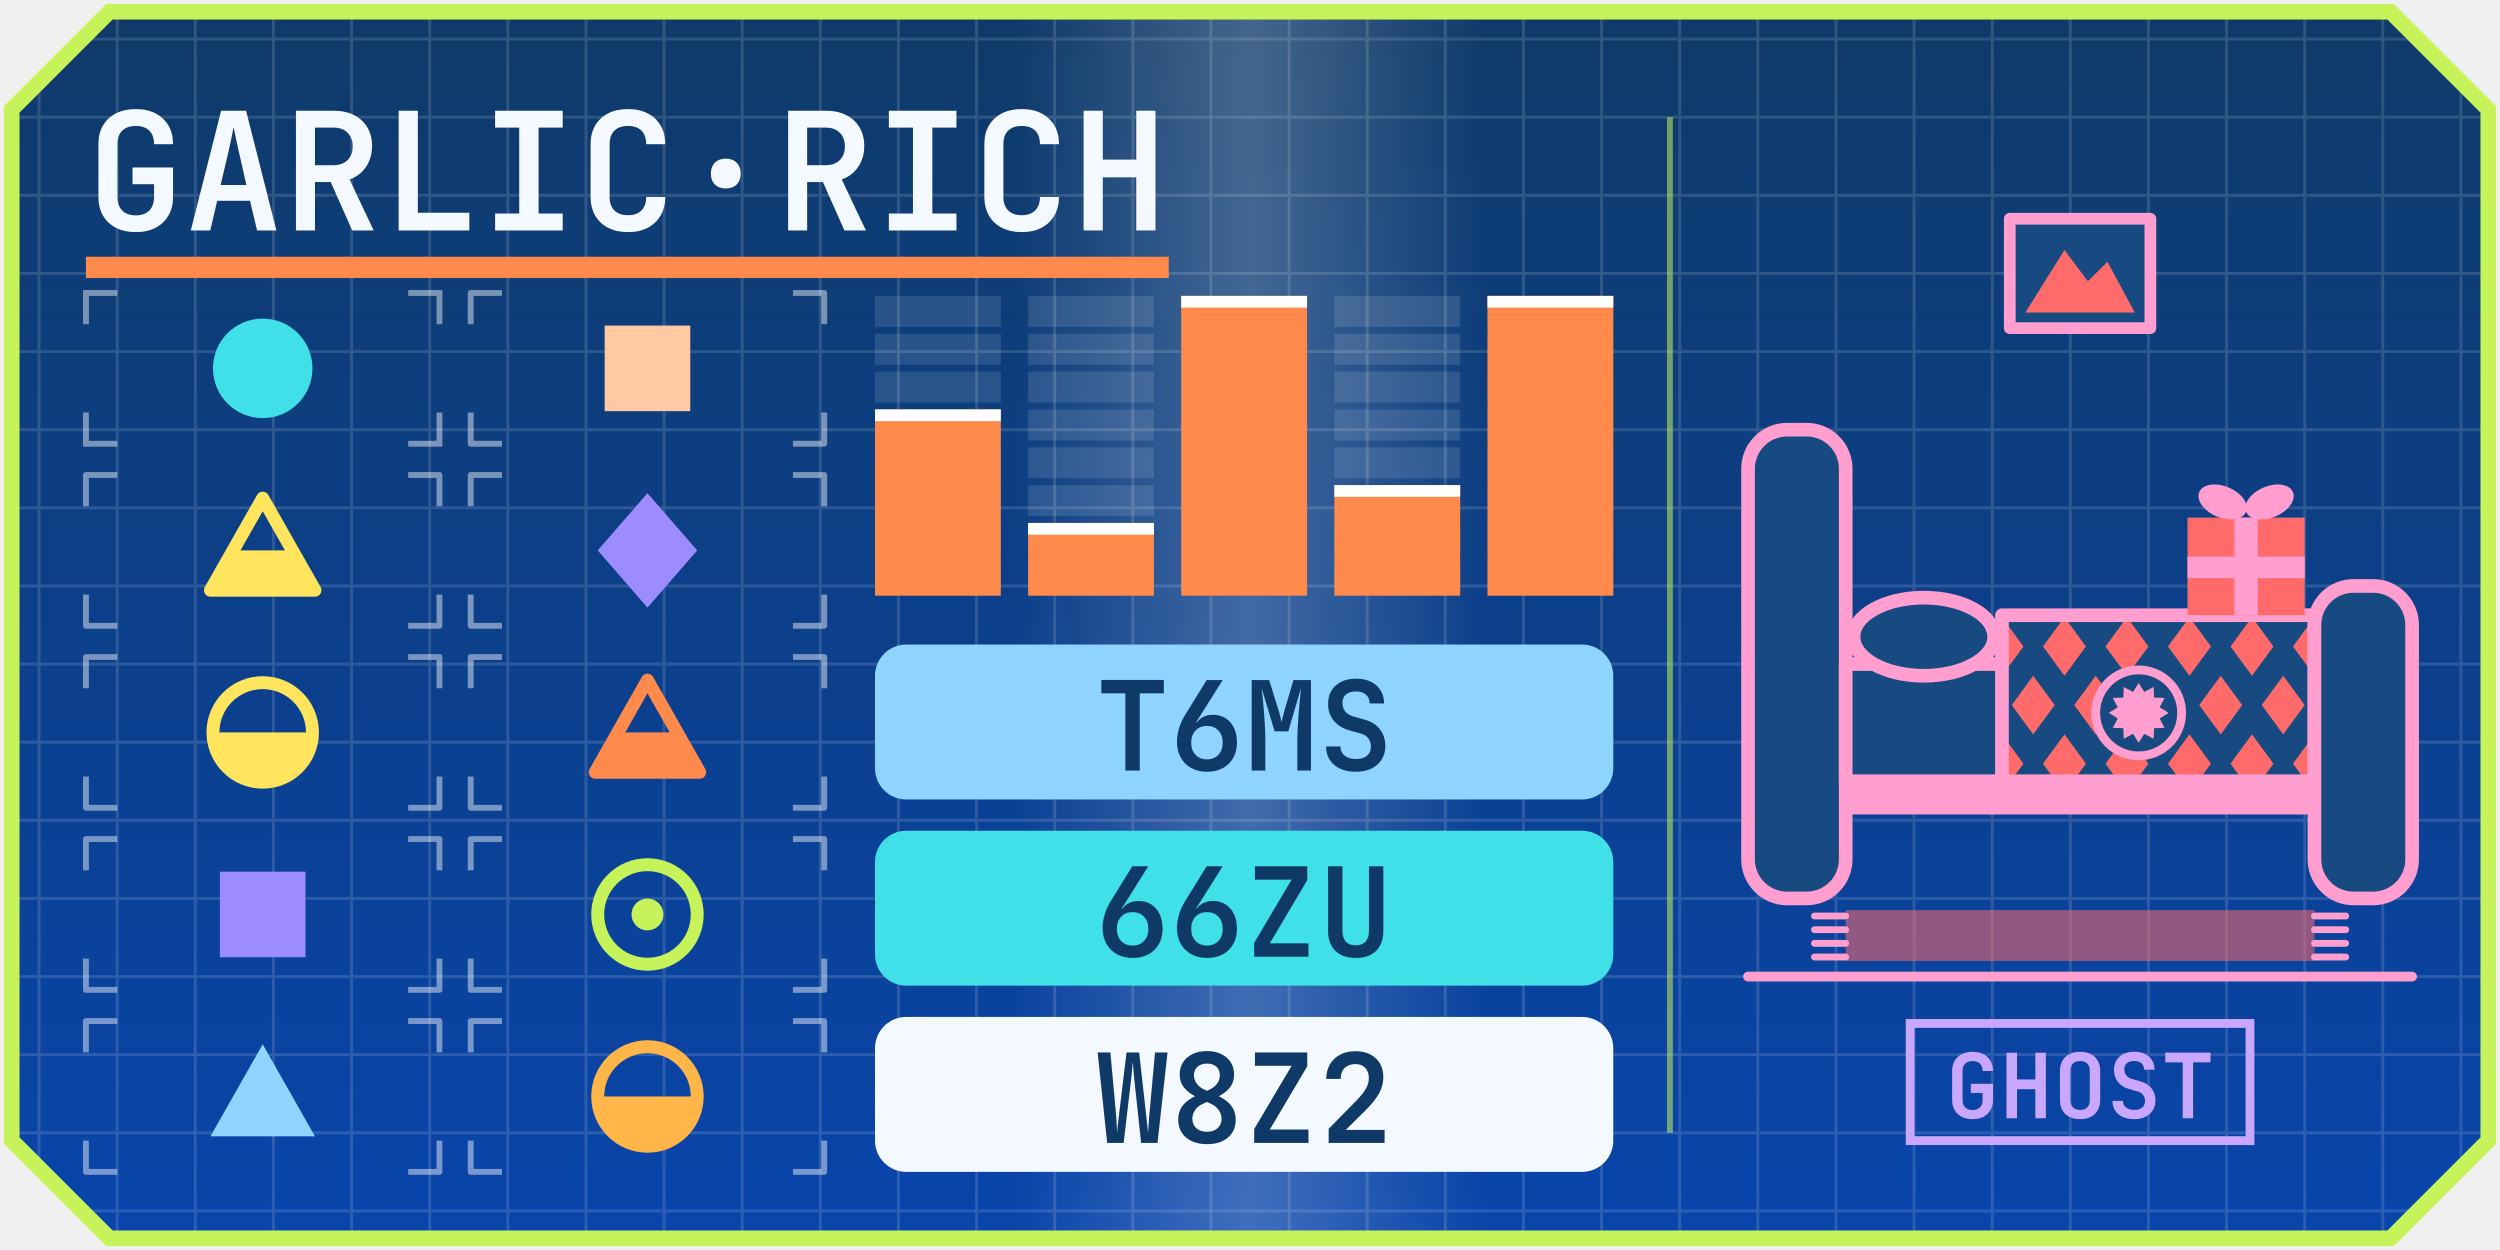
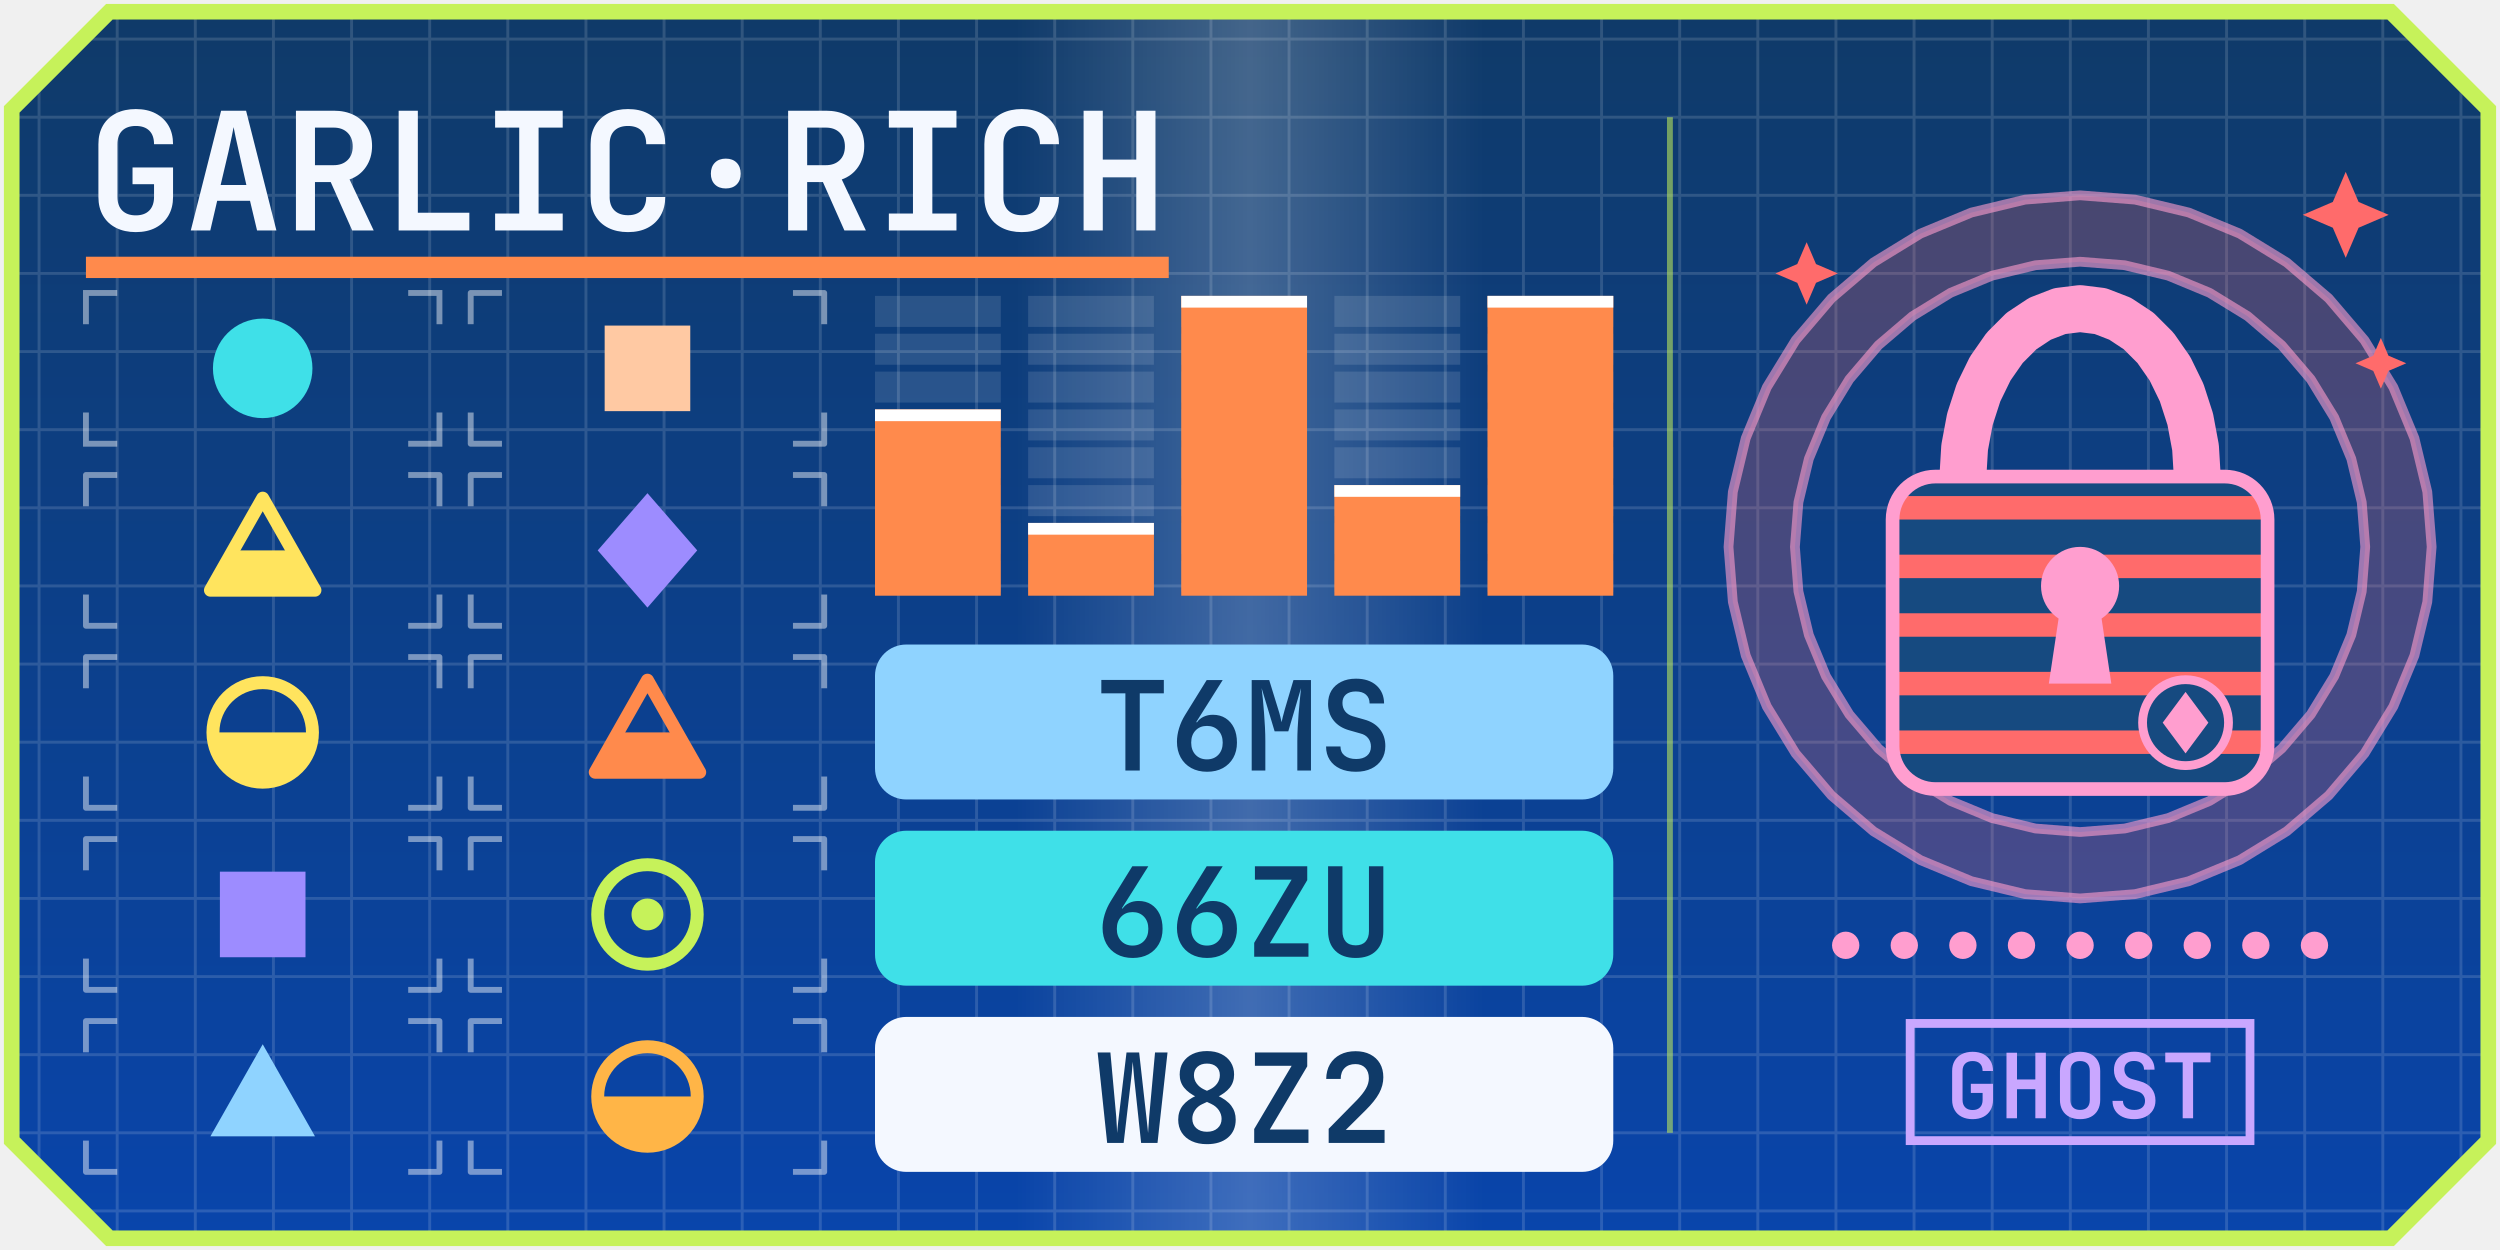
<svg xmlns="http://www.w3.org/2000/svg" viewBox="0 0 960 480" width="256" height="128">
  <defs>
    <linearGradient id="lg0" gradientUnits="userSpaceOnUse" x1="480" y1="0" x2="480" y2="480">
      <stop offset="0" stop-color="#0F3A68" />
      <stop offset="1" stop-color="#0945AC" />
    </linearGradient>
    <clipPath id="c1">
      <path d="M4.5 42L42 4.5L918 4.5L955.5 42L955.5 438L918 475.5L42 475.5L4.5 438Z" />
    </clipPath>
    <linearGradient id="lg2" gradientUnits="userSpaceOnUse" x1="390" y1="0" x2="570" y2="0">
      <stop offset="0" stop-color="#FFFFFF" stop-opacity="0" />
      <stop offset="0.5" stop-color="#FFFFFF" stop-opacity="0.22" />
      <stop offset="1" stop-color="#FFFFFF" stop-opacity="0" />
    </linearGradient>
    <clipPath id="c3">
-       <path d="M768.75 236.25L888.75 236.25L888.75 300L768.75 300Z" />
+       <path d="M743.25 183L854.25 183L854.25 183C863.36 183 870.75 190.39 870.75 199.5L870.75 286.5L870.75 286.5C870.75 295.61 863.36 303 854.25 303L743.25 303L743.25 303C734.14 303 726.75 295.61 726.75 286.5L726.75 199.5L726.75 199.5C726.75 190.39 734.14 183 743.25 183Z" />
    </clipPath>
    <clipPath id="c4">
      <path d="M76.04 211.35L125.71 211.35L125.71 238.1L76.04 238.1Z" />
    </clipPath>
    <clipPath id="c5">
      <path d="M76.04 281.25L125.71 281.25L125.71 308L76.04 308Z" />
    </clipPath>
    <clipPath id="c6">
      <path d="M223.79 281.25L273.46 281.25L273.46 308L223.79 308Z" />
    </clipPath>
    <clipPath id="c7">
      <path d="M223.79 421.05L273.46 421.05L273.46 447.8L223.79 447.8Z" />
    </clipPath>
  </defs>
  <path d="M4.5 42L42 4.5L918 4.5L955.5 42L955.5 438L918 475.5L42 475.5L4.5 438Z" fill="url(#lg0)" />
  <g clip-path="url(#c1)">
    <path d="M390 0L570 0L570 480L390 480Z" fill="url(#lg2)" />
    <path d="M15 0L15 480M45 0L45 480M75 0L75 480M105 0L105 480M135 0L135 480M165 0L165 480M195 0L195 480M225 0L225 480M255 0L255 480M285 0L285 480M315 0L315 480M345 0L345 480M375 0L375 480M405 0L405 480M435 0L435 480M465 0L465 480M495 0L495 480M525 0L525 480M555 0L555 480M585 0L585 480M615 0L615 480M645 0L645 480M675 0L675 480M705 0L705 480M735 0L735 480M765 0L765 480M795 0L795 480M825 0L825 480M855 0L855 480M885 0L885 480M915 0L915 480M945 0L945 480M0 15L960 15M0 45L960 45M0 75L960 75M0 105L960 105M0 135L960 135M0 165L960 165M0 195L960 195M0 225L960 225M0 255L960 255M0 285L960 285M0 315L960 315M0 345L960 345M0 375L960 375M0 405L960 405M0 435L960 435M0 465L960 465" fill="none" stroke="#FFFFFF" stroke-opacity="0.14" stroke-width="1.12" />
  </g>
  <path d="M4.5 42L42 4.5L918 4.5L955.5 42L955.5 438L918 475.5L42 475.5L4.5 438Z" fill="none" stroke="#C6F25A" stroke-width="6" />
  <path d="M641.25 45L641.25 435" fill="none" stroke="#C6F25A" stroke-opacity="0.55" stroke-width="2.25" />
-   <path d="M671.25 375L926.25 375" fill="none" stroke="#FF9ECF" stroke-width="3.75" stroke-linecap="round" stroke-linejoin="round" />
-   <path d="M708.75 349.5L888.75 349.5L888.75 369L708.75 369Z" fill="#FF6B6B" fill-opacity="0.55" />
-   <path d="M708.75 351.75L696.75 351.75M708.75 357L696.75 357M708.75 362.25L696.75 362.25M708.75 367.5L696.75 367.5M888.75 351.75L900.75 351.75M888.75 357L900.75 357M888.75 362.25L900.75 362.25M888.75 367.5L900.75 367.5" fill="none" stroke="#FF9ECF" stroke-width="2.62" stroke-linecap="round" stroke-linejoin="round" />
-   <path d="M708.75 307.5L888.75 307.5" fill="none" stroke="#FF9ECF" stroke-width="10.5" stroke-linecap="round" stroke-linejoin="round" />
-   <path d="M686.25 165L693.75 165L693.75 165C702.03 165 708.75 171.72 708.75 180L708.75 330L708.75 330C708.75 338.28 702.03 345 693.75 345L686.25 345L686.25 345C677.97 345 671.25 338.28 671.25 330L671.25 180L671.25 180C671.25 171.72 677.97 165 686.25 165Z" fill="#164A80" />
-   <path d="M686.25 165L693.75 165L693.75 165C702.03 165 708.75 171.72 708.75 180L708.75 330L708.75 330C708.75 338.28 702.03 345 693.75 345L686.25 345L686.25 345C677.97 345 671.25 338.28 671.25 330L671.25 180L671.25 180C671.25 171.72 677.97 165 686.25 165Z" fill="none" stroke="#FF9ECF" stroke-width="5.25" stroke-linecap="round" stroke-linejoin="round" />
-   <path d="M708.75 255L888.75 255L888.75 300L708.75 300Z" fill="#164A80" />
-   <path d="M708.75 255L888.75 255L888.75 300L708.75 300Z" fill="none" stroke="#FF9ECF" stroke-width="5.25" stroke-linecap="round" stroke-linejoin="round" />
-   <path d="M765.75 244.5L765.75 244.5C765.75 252.78 753.66 259.5 738.75 259.5C723.84 259.5 711.75 252.78 711.75 244.5C711.75 236.22 723.84 229.5 738.75 229.5C753.66 229.5 765.75 236.22 765.75 244.5" fill="#164A80" />
-   <path d="M765.75 244.5L765.75 244.5C765.75 252.78 753.66 259.5 738.75 259.5C723.84 259.5 711.75 252.78 711.75 244.5C711.75 236.22 723.84 229.5 738.75 229.5C753.66 229.5 765.75 236.22 765.75 244.5" fill="none" stroke="#FF9ECF" stroke-width="5.25" stroke-linecap="round" stroke-linejoin="round" />
-   <path d="M768.75 236.25L888.75 236.25L888.75 300L768.75 300Z" fill="#164A80" />
+   <path d="M933.75 210L932.09 231.12L927.14 251.72L919.04 271.29L907.97 289.35L894.21 305.46L878.1 319.22L860.04 330.29L840.47 338.39L819.87 343.34L798.75 345L777.63 343.34L757.03 338.39L737.46 330.29L719.4 319.22L703.29 305.46L689.53 289.35L678.46 271.29L670.36 251.72L665.41 231.12L663.75 210L665.41 188.88L670.36 168.28L678.46 148.71L689.53 130.65L703.29 114.54L719.4 100.78L737.46 89.71L757.03 81.61L777.63 76.66L798.75 75L819.87 76.66L840.47 81.61L860.04 89.71L878.1 100.78L894.21 114.54L907.97 130.65L919.04 148.71L927.14 168.28L932.09 188.88ZM908.25 210L906.9 192.87L902.89 176.16L896.32 160.29L887.34 145.64L876.18 132.57L863.11 121.41L848.46 112.43L832.59 105.86L815.88 101.85L798.75 100.5L781.62 101.85L764.91 105.86L749.04 112.43L734.39 121.41L721.32 132.57L710.16 145.64L701.18 160.29L694.61 176.16L690.6 192.87L689.25 210L690.6 227.13L694.61 243.84L701.18 259.71L710.16 274.36L721.32 287.43L734.39 298.59L749.04 307.57L764.91 314.14L781.62 318.15L798.75 319.5L815.88 318.15L832.59 314.14L848.46 307.57L863.11 298.59L876.18 287.43L887.34 274.36L896.32 259.71L902.89 243.84L906.9 227.13Z" fill="#FF6B6B" fill-opacity="0.24" />
+   <path d="M933.75 210L932.09 231.12L927.14 251.72L919.04 271.29L907.97 289.35L894.21 305.46L878.1 319.22L860.04 330.29L840.47 338.39L819.87 343.34L798.75 345L777.63 343.34L757.03 338.39L737.46 330.29L719.4 319.22L703.29 305.46L689.53 289.35L678.46 271.29L670.36 251.72L665.41 231.12L663.75 210L665.41 188.88L670.36 168.28L678.46 148.71L689.53 130.65L703.29 114.54L719.4 100.78L737.46 89.71L757.03 81.61L777.63 76.66L798.75 75L819.87 76.66L840.47 81.61L860.04 89.71L878.1 100.78L894.21 114.54L907.97 130.65L919.04 148.71L927.14 168.28L932.09 188.88ZM908.25 210L906.9 192.87L902.89 176.16L896.32 160.29L887.34 145.64L876.18 132.57L863.11 121.41L848.46 112.43L832.59 105.86L815.88 101.85L798.75 100.5L781.62 101.85L764.91 105.86L749.04 112.43L734.39 121.41L721.32 132.57L710.16 145.64L701.18 160.29L694.61 176.16L690.6 192.87L689.25 210L690.6 227.13L694.61 243.84L701.18 259.71L710.16 274.36L721.32 287.43L734.39 298.59L749.04 307.57L764.91 314.14L781.62 318.15L798.75 319.5L815.88 318.15L832.59 314.14L848.46 307.57L863.11 298.59L876.18 287.43L887.34 274.36L896.32 259.71L902.89 243.84L906.9 227.13Z" fill="none" stroke="#FF9ECF" stroke-opacity="0.6" stroke-width="3.75" stroke-linecap="round" stroke-linejoin="round" />
+   <path d="M714 363L714 363C714 365.9 711.65 368.25 708.75 368.25C705.85 368.25 703.5 365.9 703.5 363C703.5 360.1 705.85 357.75 708.75 357.75C711.65 357.75 714 360.1 714 363M736.5 363L736.5 363C736.5 365.9 734.15 368.25 731.25 368.25C728.35 368.25 726 365.9 726 363C726 360.1 728.35 357.75 731.25 357.75C734.15 357.75 736.5 360.1 736.5 363M759 363L759 363C759 365.9 756.65 368.25 753.75 368.25C750.85 368.25 748.5 365.9 748.5 363C748.5 360.1 750.85 357.75 753.75 357.75C756.65 357.75 759 360.1 759 363M781.5 363L781.5 363C781.5 365.9 779.15 368.25 776.25 368.25C773.35 368.25 771 365.9 771 363C771 360.1 773.35 357.75 776.25 357.75C779.15 357.75 781.5 360.1 781.5 363M804 363L804 363C804 365.9 801.65 368.25 798.75 368.25C795.85 368.25 793.5 365.9 793.5 363C793.5 360.1 795.85 357.75 798.75 357.75C801.65 357.75 804 360.1 804 363M826.5 363L826.5 363C826.5 365.9 824.15 368.25 821.25 368.25C818.35 368.25 816 365.9 816 363C816 360.1 818.35 357.75 821.25 357.75C824.15 357.75 826.5 360.1 826.5 363M849 363L849 363C849 365.9 846.65 368.25 843.75 368.25C840.85 368.25 838.5 365.9 838.5 363C838.5 360.1 840.85 357.75 843.75 357.75C846.65 357.75 849 360.1 849 363M871.5 363L871.5 363C871.5 365.9 869.15 368.25 866.25 368.25C863.35 368.25 861 365.9 861 363C861 360.1 863.35 357.75 866.25 357.75C869.15 357.75 871.5 360.1 871.5 363M894 363L894 363C894 365.9 891.65 368.25 888.75 368.25C885.85 368.25 883.5 365.9 883.5 363C883.5 360.1 885.85 357.75 888.75 357.75C891.65 357.75 894 360.1 894 363" fill="#FF9ECF" />
+   <path d="M753.75 183L754.42 171.82L756.45 160.95L759.75 150.75L764.25 141.53L769.8 133.57L776.25 127.12L783.38 122.4L790.95 119.47L798.75 118.5L806.55 119.47L814.12 122.4L821.25 127.12L827.7 133.57L833.25 141.53L837.75 150.75L841.05 160.95L843.08 171.82L843.75 183" fill="none" stroke="#FF9ECF" stroke-width="18" stroke-linecap="round" stroke-linejoin="round" />
+   <path d="M743.25 183L854.25 183L854.25 183C863.36 183 870.75 190.39 870.75 199.5L870.75 286.5L870.75 286.5C870.75 295.61 863.36 303 854.25 303L743.25 303L743.25 303C734.14 303 726.75 295.61 726.75 286.5L726.75 199.5L726.75 199.5C726.75 190.39 734.14 183 743.25 183Z" fill="#164A80" />
  <g clip-path="url(#c3)">
-     <path d="M768.75 237L777 248.25L768.75 259.5L760.5 248.25ZM792.75 237L801 248.25L792.75 259.5L784.5 248.25ZM816.75 237L825 248.25L816.75 259.5L808.5 248.25ZM840.75 237L849 248.25L840.75 259.5L832.5 248.25ZM864.75 237L873 248.25L864.75 259.5L856.5 248.25ZM888.75 237L897 248.25L888.75 259.5L880.5 248.25ZM780.75 259.5L789 270.75L780.75 282L772.5 270.75ZM804.75 259.5L813 270.75L804.75 282L796.5 270.75ZM828.75 259.5L837 270.75L828.75 282L820.5 270.75ZM852.75 259.5L861 270.75L852.75 282L844.5 270.75ZM876.75 259.5L885 270.75L876.75 282L868.5 270.75ZM768.75 282L777 293.25L768.75 304.5L760.5 293.25ZM792.75 282L801 293.25L792.75 304.5L784.5 293.25ZM816.75 282L825 293.25L816.75 304.5L808.5 293.25ZM840.75 282L849 293.25L840.75 304.5L832.5 293.25ZM864.75 282L873 293.25L864.75 304.5L856.5 293.25ZM888.75 282L897 293.25L888.75 304.5L880.5 293.25Z" fill="#FF6B6B" />
+     <path d="M726.75 190.5L870.75 190.5L870.75 199.5L726.75 199.5ZM726.75 213L870.75 213L870.75 222L726.75 222ZM726.75 235.5L870.75 235.5L870.75 244.5L726.75 244.5ZM726.75 258L870.75 258L870.75 267L726.75 267ZM726.75 280.5L870.75 280.5L870.75 289.5L726.75 289.5Z" fill="#FF6B6B" />
  </g>
-   <path d="M768.75 236.25L888.75 236.25L888.75 300L768.75 300Z" fill="none" stroke="#FF9ECF" stroke-width="5.25" stroke-linecap="round" stroke-linejoin="round" />
-   <path d="M903.75 225L911.25 225L911.25 225C919.53 225 926.25 231.72 926.25 240L926.25 330L926.25 330C926.25 338.28 919.53 345 911.25 345L903.75 345L903.75 345C895.47 345 888.75 338.28 888.75 330L888.75 240L888.75 240C888.75 231.72 895.47 225 903.75 225Z" fill="#164A80" />
-   <path d="M903.75 225L911.25 225L911.25 225C919.53 225 926.25 231.72 926.25 240L926.25 330L926.25 330C926.25 338.28 919.53 345 911.25 345L903.75 345L903.75 345C895.47 345 888.75 338.28 888.75 330L888.75 240L888.75 240C888.75 231.72 895.47 225 903.75 225Z" fill="none" stroke="#FF9ECF" stroke-width="5.25" stroke-linecap="round" stroke-linejoin="round" />
-   <path d="M837.75 273.75C837.75 282.86 830.36 290.25 821.25 290.25C812.14 290.25 804.75 282.86 804.75 273.75C804.75 264.64 812.14 257.25 821.25 257.25C830.36 257.25 837.75 264.64 837.75 273.75" fill="#164A80" />
-   <path d="M837.75 273.75C837.75 282.86 830.36 290.25 821.25 290.25C812.14 290.25 804.75 282.86 804.75 273.75C804.75 264.64 812.14 257.25 821.25 257.25C830.36 257.25 837.75 264.64 837.75 273.75" fill="none" stroke="#FF9ECF" stroke-width="3.38" stroke-linecap="round" stroke-linejoin="round" />
-   <path d="M821.25 262.27L823.4 265.71L826.99 263.81L827.14 267.86L831.19 268.01L829.29 271.6L832.73 273.75L829.29 275.9L831.19 279.49L827.14 279.64L826.99 283.69L823.4 281.79L821.25 285.23L819.1 281.79L815.51 283.69L815.36 279.64L811.31 279.49L813.21 275.9L809.77 273.75L813.21 271.6L811.31 268.01L815.36 267.86L815.51 263.81L819.1 265.71Z" fill="#FF9ECF" />
-   <path d="M771.75 84L825.75 84L825.75 126L771.75 126Z" fill="#164A80" />
-   <path d="M771.75 84L825.75 84L825.75 126L771.75 126Z" fill="none" stroke="#FF9ECF" stroke-width="4.5" stroke-linecap="round" stroke-linejoin="round" />
-   <path d="M777.75 120L792.75 96L801.75 108L809.25 100.5L819.75 120Z" fill="#FF6B6B" />
-   <path d="M840 198.75L885 198.75L885 236.25L840 236.25Z" fill="#FF6B6B" />
-   <path d="M858 198.75L867 198.75L867 236.25L858 236.25ZM840 213.75L885 213.75L885 222L840 222ZM862.5 198.75L862.48 196.55C861.19 199.6 856.12 200.37 851.16 198.28C846.2 196.18 843.23 192.01 844.52 188.95C845.81 185.9 850.88 185.13 855.84 187.22C860.8 189.32 863.77 193.49 862.48 196.55M881.25 192.75L880.48 188.95C881.77 192.01 878.8 196.18 873.84 198.28C868.88 200.37 863.81 199.6 862.52 196.55C861.23 193.49 864.2 189.32 869.16 187.22C874.12 185.13 879.19 185.9 880.48 188.95" fill="#FF9ECF" />
+   <path d="M743.25 183L854.25 183L854.25 183C863.36 183 870.75 190.39 870.75 199.5L870.75 286.5L870.75 286.5C870.75 295.61 863.36 303 854.25 303L743.25 303L743.25 303C734.14 303 726.75 295.61 726.75 286.5L726.75 199.5L726.75 199.5C726.75 190.39 734.14 183 743.25 183Z" fill="none" stroke="#FF9ECF" stroke-width="5.25" stroke-linecap="round" stroke-linejoin="round" />
+   <path d="M813.75 225L813.75 225C813.75 233.28 807.03 240 798.75 240C790.47 240 783.75 233.28 783.75 225C783.75 216.72 790.47 210 798.75 210C807.03 210 813.75 216.72 813.75 225M791.25 232.5L806.25 232.5L810.75 262.5L786.75 262.5Z" fill="#FF9ECF" />
+   <path d="M855.75 277.5C855.75 286.61 848.36 294 839.25 294C830.14 294 822.75 286.61 822.75 277.5C822.75 268.39 830.14 261 839.25 261C848.36 261 855.75 268.39 855.75 277.5" fill="#164A80" />
+   <path d="M855.75 277.5C855.75 286.61 848.36 294 839.25 294C830.14 294 822.75 286.61 822.75 277.5C822.75 268.39 830.14 261 839.25 261C848.36 261 855.75 268.39 855.75 277.5" fill="none" stroke="#FF9ECF" stroke-width="3.38" stroke-linecap="round" stroke-linejoin="round" />
+   <path d="M839.25 265.69L848.02 277.5L839.25 289.31L830.48 277.5Z" fill="#FF9ECF" />
+   <path d="M900.75 66L905.7 77.55L917.25 82.5L905.7 87.45L900.75 99L895.8 87.45L884.25 82.5L895.8 77.55ZM693.75 93L697.35 101.4L705.75 105L697.35 108.6L693.75 117L690.15 108.6L681.75 105L690.15 101.4ZM914.25 129.75L917.17 136.58L924 139.5L917.17 142.43L914.25 149.25L911.33 142.43L904.5 139.5L911.33 136.58Z" fill="#FF6B6B" />
  <path d="M733.5 393L864 393L864 438L733.5 438Z" fill="none" stroke="#C9A7FF" stroke-width="3.38" />
  <path d="M757.49 429.76Q755.11 429.76 753.33 428.87Q751.55 427.97 750.59 426.3Q749.62 424.62 749.62 422.38L749.62 411.27Q749.62 409 750.59 407.34Q751.55 405.68 753.33 404.79Q755.11 403.89 757.49 403.89Q759.9 403.89 761.65 404.8Q763.39 405.72 764.35 407.36Q765.32 409 765.32 411.27L761.32 411.27Q761.32 409.41 760.32 408.43Q759.32 407.44 757.49 407.44Q755.66 407.44 754.64 408.43Q753.62 409.41 753.62 411.27L753.62 422.38Q753.62 424.21 754.64 425.23Q755.66 426.25 757.49 426.25Q759.32 426.25 760.32 425.23Q761.32 424.21 761.32 422.35L761.32 419.69L756.8 419.69L756.8 416.17L765.32 416.17L765.32 422.38Q765.32 424.62 764.35 426.28Q763.39 427.94 761.65 428.85Q759.9 429.76 757.49 429.76ZM770.49 429.42L770.49 404.24L774.53 404.24L774.53 414.52L781.57 414.52L781.57 404.24L785.61 404.24L785.61 429.42L781.57 429.42L781.57 418.24L774.53 418.24L774.53 429.42ZM798.75 429.76Q796.37 429.76 794.63 428.87Q792.88 427.97 791.95 426.3Q791.02 424.62 791.02 422.38L791.02 411.27Q791.02 409 791.95 407.34Q792.88 405.68 794.63 404.79Q796.37 403.89 798.75 403.89Q801.16 403.89 802.89 404.79Q804.62 405.68 805.55 407.34Q806.48 409 806.48 411.27L806.48 422.38Q806.48 424.62 805.55 426.3Q804.62 427.97 802.89 428.87Q801.16 429.76 798.75 429.76ZM798.75 426.21Q800.58 426.21 801.53 425.21Q802.48 424.21 802.48 422.38L802.48 411.27Q802.48 409.41 801.53 408.43Q800.58 407.44 798.75 407.44Q796.92 407.44 795.97 408.43Q795.02 409.41 795.02 411.27L795.02 422.38Q795.02 424.21 795.99 425.21Q796.96 426.21 798.75 426.21ZM819.52 429.76Q816.97 429.76 815.1 428.9Q813.24 428.04 812.22 426.45Q811.2 424.87 811.2 422.73L815.21 422.73Q815.21 424.35 816.38 425.28Q817.55 426.21 819.59 426.21Q821.49 426.21 822.59 425.3Q823.69 424.38 823.69 422.76Q823.69 421.42 822.93 420.43Q822.18 419.45 820.76 419.1L817.72 418.24Q814.86 417.45 813.31 415.5Q811.76 413.55 811.76 410.86Q811.76 408.72 812.71 407.17Q813.65 405.62 815.4 404.74Q817.14 403.86 819.52 403.86Q823.11 403.86 825.21 405.74Q827.32 407.62 827.35 410.76L823.31 410.76Q823.31 409.2 822.31 408.31Q821.31 407.41 819.48 407.41Q817.72 407.41 816.74 408.25Q815.76 409.1 815.76 410.58Q815.76 411.96 816.5 412.93Q817.24 413.89 818.62 414.31L821.76 415.21Q824.62 415.97 826.16 417.9Q827.7 419.83 827.7 422.62Q827.7 424.76 826.68 426.37Q825.66 427.97 823.83 428.87Q822 429.76 819.52 429.76ZM838.15 429.42L838.15 407.93L831.46 407.93L831.46 404.2L848.84 404.2L848.84 407.93L842.15 407.93L842.15 429.42Z" fill="#C9A7FF" />
  <path d="M52.15 89.13Q47.81 89.13 44.56 87.49Q41.32 85.85 39.55 82.8Q37.79 79.74 37.79 75.65L37.79 55.36Q37.79 51.2 39.55 48.18Q41.32 45.16 44.56 43.52Q47.81 41.88 52.15 41.88Q56.56 41.88 59.74 43.55Q62.93 45.22 64.69 48.21Q66.45 51.2 66.45 55.36L59.15 55.36Q59.15 51.96 57.32 50.16Q55.49 48.37 52.15 48.37Q48.81 48.37 46.95 50.16Q45.1 51.96 45.1 55.36L45.1 75.65Q45.1 78.99 46.95 80.85Q48.81 82.7 52.15 82.7Q55.49 82.7 57.32 80.85Q59.15 78.99 59.15 75.59L59.15 70.73L50.89 70.73L50.89 64.31L66.45 64.31L66.45 75.65Q66.45 79.74 64.69 82.77Q62.93 85.79 59.74 87.46Q56.56 89.13 52.15 89.13ZM73.26 88.5L84.91 42.51L94.49 42.51L106.14 88.5L98.71 88.5L96 77.1L83.4 77.1L80.75 88.5ZM84.72 71.05L94.61 71.05L91.72 58.26Q90.96 54.98 90.42 52.4Q89.89 49.82 89.7 48.81Q89.51 49.82 89.01 52.37Q88.5 54.92 87.75 58.2ZM113.64 88.5L113.64 42.51L128.13 42.51Q132.6 42.51 135.91 44.18Q139.22 45.85 141.05 48.9Q142.87 51.96 142.87 56.05Q142.87 60.65 140.54 64.09Q138.21 67.52 134.24 68.91L143.5 88.5L135.25 88.5L127 69.92L120.95 69.92L120.95 88.5ZM120.95 63.43L128.13 63.43Q131.47 63.43 133.45 61.5Q135.44 59.58 135.44 56.24Q135.44 52.91 133.45 50.95Q131.47 49 128.13 49L120.95 49ZM153.08 88.5L153.08 42.51L160.45 42.51L160.45 81.7L180.23 81.7L180.23 88.5ZM190.12 88.5L190.12 82.01L199.38 82.01L199.38 49L190.12 49L190.12 42.51L216.08 42.51L216.08 49L206.82 49L206.82 82.01L216.08 82.01L216.08 88.5ZM241.15 89.13Q236.81 89.13 233.56 87.49Q230.32 85.85 228.55 82.8Q226.79 79.74 226.79 75.65L226.79 55.36Q226.79 51.2 228.55 48.18Q230.32 45.16 233.56 43.52Q236.81 41.88 241.15 41.88Q245.56 41.88 248.74 43.55Q251.93 45.22 253.69 48.21Q255.45 51.2 255.45 55.36L248.14 55.36Q248.14 51.96 246.32 50.16Q244.49 48.37 241.15 48.37Q237.81 48.37 235.95 50.16Q234.1 51.96 234.1 55.36L234.1 75.65Q234.1 78.99 235.95 80.81Q237.81 82.64 241.15 82.64Q244.49 82.64 246.32 80.81Q248.14 78.99 248.14 75.65L255.45 75.65Q255.45 79.68 253.69 82.74Q251.93 85.79 248.74 87.46Q245.56 89.13 241.15 89.13ZM278.7 72.37Q276.05 72.37 274.51 70.83Q272.97 69.28 272.97 66.7Q272.97 64.06 274.51 62.48Q276.05 60.91 278.7 60.91Q281.35 60.91 282.89 62.48Q284.43 64.06 284.43 66.7Q284.43 69.28 282.89 70.83Q281.35 72.37 278.7 72.37ZM302.64 88.5L302.64 42.51L317.13 42.51Q321.6 42.51 324.91 44.18Q328.22 45.85 330.05 48.9Q331.87 51.96 331.87 56.05Q331.87 60.65 329.54 64.09Q327.21 67.52 323.24 68.91L332.5 88.5L324.25 88.5L316 69.92L309.95 69.92L309.95 88.5ZM309.95 63.43L317.13 63.43Q320.47 63.43 322.45 61.5Q324.44 59.58 324.44 56.24Q324.44 52.91 322.45 50.95Q320.47 49 317.13 49L309.95 49ZM341.32 88.5L341.32 82.01L350.58 82.01L350.58 49L341.32 49L341.32 42.51L367.28 42.51L367.28 49L358.02 49L358.02 82.01L367.28 82.01L367.28 88.5ZM392.35 89.13Q388 89.13 384.76 87.49Q381.52 85.85 379.75 82.8Q377.99 79.74 377.99 75.65L377.99 55.36Q377.99 51.2 379.75 48.18Q381.52 45.16 384.76 43.52Q388 41.88 392.35 41.88Q396.76 41.88 399.94 43.55Q403.12 45.22 404.89 48.21Q406.65 51.2 406.65 55.36L399.34 55.36Q399.34 51.96 397.52 50.16Q395.69 48.37 392.35 48.37Q389.01 48.37 387.15 50.16Q385.3 51.96 385.3 55.36L385.3 75.65Q385.3 78.99 387.15 80.81Q389.01 82.64 392.35 82.64Q395.69 82.64 397.52 80.81Q399.34 78.99 399.34 75.65L406.65 75.65Q406.65 79.68 404.89 82.74Q403.12 85.79 399.94 87.46Q396.76 89.13 392.35 89.13ZM416.1 88.5L416.1 42.51L423.47 42.51L423.47 61.28L436.33 61.28L436.33 42.51L443.7 42.51L443.7 88.5L436.33 88.5L436.33 68.09L423.47 68.09L423.47 88.5Z" fill="#F4F8FF" />
  <path d="M33 98.58L448.8 98.58L448.8 106.77L33 106.77Z" fill="#FF8A4C" />
  <path d="M336 215.34L384.3 215.34L384.3 227.25L336 227.25Z" fill="#FFFFFF" fill-opacity="0.12" />
  <path d="M336 200.81L384.3 200.81L384.3 212.72L336 212.72Z" fill="#FFFFFF" fill-opacity="0.12" />
  <path d="M336 186.28L384.3 186.28L384.3 198.19L336 198.19Z" fill="#FFFFFF" fill-opacity="0.12" />
  <path d="M336 171.75L384.3 171.75L384.3 183.66L336 183.66Z" fill="#FFFFFF" fill-opacity="0.12" />
  <path d="M336 157.22L384.3 157.22L384.3 169.12L336 169.12Z" fill="#FFFFFF" fill-opacity="0.12" />
  <path d="M336 142.69L384.3 142.69L384.3 154.59L336 154.59Z" fill="#FFFFFF" fill-opacity="0.12" />
  <path d="M336 128.16L384.3 128.16L384.3 140.06L336 140.06Z" fill="#FFFFFF" fill-opacity="0.12" />
  <path d="M336 113.62L384.3 113.62L384.3 125.53L336 125.53Z" fill="#FFFFFF" fill-opacity="0.12" />
  <path d="M336 157.22L384.3 157.22L384.3 228.75L336 228.75Z" fill="#FF8A4C" />
  <path d="M336 157.22L384.3 157.22L384.3 161.72L336 161.72Z" fill="#FFFFFF" />
  <path d="M394.8 215.34L443.1 215.34L443.1 227.25L394.8 227.25Z" fill="#FFFFFF" fill-opacity="0.12" />
  <path d="M394.8 200.81L443.1 200.81L443.1 212.72L394.8 212.72Z" fill="#FFFFFF" fill-opacity="0.12" />
  <path d="M394.8 186.28L443.1 186.28L443.1 198.19L394.8 198.19Z" fill="#FFFFFF" fill-opacity="0.12" />
  <path d="M394.8 171.75L443.1 171.75L443.1 183.66L394.8 183.66Z" fill="#FFFFFF" fill-opacity="0.12" />
  <path d="M394.8 157.22L443.1 157.22L443.1 169.12L394.8 169.12Z" fill="#FFFFFF" fill-opacity="0.12" />
  <path d="M394.8 142.69L443.1 142.69L443.1 154.59L394.8 154.59Z" fill="#FFFFFF" fill-opacity="0.12" />
  <path d="M394.8 128.16L443.1 128.16L443.1 140.06L394.8 140.06Z" fill="#FFFFFF" fill-opacity="0.12" />
  <path d="M394.8 113.62L443.1 113.62L443.1 125.53L394.8 125.53Z" fill="#FFFFFF" fill-opacity="0.12" />
  <path d="M394.8 200.81L443.1 200.81L443.1 228.75L394.8 228.75Z" fill="#FF8A4C" />
  <path d="M394.8 200.81L443.1 200.81L443.1 205.31L394.8 205.31Z" fill="#FFFFFF" />
  <path d="M453.6 215.34L501.9 215.34L501.9 227.25L453.6 227.25Z" fill="#FFFFFF" fill-opacity="0.12" />
  <path d="M453.6 200.81L501.9 200.81L501.9 212.72L453.6 212.72Z" fill="#FFFFFF" fill-opacity="0.12" />
  <path d="M453.6 186.28L501.9 186.28L501.9 198.19L453.6 198.19Z" fill="#FFFFFF" fill-opacity="0.12" />
  <path d="M453.6 171.75L501.9 171.75L501.9 183.66L453.6 183.66Z" fill="#FFFFFF" fill-opacity="0.12" />
  <path d="M453.6 157.22L501.9 157.22L501.9 169.12L453.6 169.12Z" fill="#FFFFFF" fill-opacity="0.12" />
  <path d="M453.6 142.69L501.9 142.69L501.9 154.59L453.6 154.59Z" fill="#FFFFFF" fill-opacity="0.12" />
  <path d="M453.6 128.16L501.9 128.16L501.9 140.06L453.6 140.06Z" fill="#FFFFFF" fill-opacity="0.12" />
  <path d="M453.6 113.62L501.9 113.62L501.9 125.53L453.6 125.53Z" fill="#FFFFFF" fill-opacity="0.12" />
  <path d="M453.6 113.62L501.9 113.62L501.9 228.75L453.6 228.75Z" fill="#FF8A4C" />
  <path d="M453.6 113.62L501.9 113.62L501.9 118.12L453.6 118.12Z" fill="#FFFFFF" />
  <path d="M512.4 215.34L560.7 215.34L560.7 227.25L512.4 227.25Z" fill="#FFFFFF" fill-opacity="0.12" />
  <path d="M512.4 200.81L560.7 200.81L560.7 212.72L512.4 212.72Z" fill="#FFFFFF" fill-opacity="0.12" />
  <path d="M512.4 186.28L560.7 186.28L560.7 198.19L512.4 198.19Z" fill="#FFFFFF" fill-opacity="0.12" />
  <path d="M512.4 171.75L560.7 171.75L560.7 183.66L512.4 183.66Z" fill="#FFFFFF" fill-opacity="0.12" />
  <path d="M512.4 157.22L560.7 157.22L560.7 169.12L512.4 169.12Z" fill="#FFFFFF" fill-opacity="0.12" />
  <path d="M512.4 142.69L560.7 142.69L560.7 154.59L512.4 154.59Z" fill="#FFFFFF" fill-opacity="0.12" />
  <path d="M512.4 128.16L560.7 128.16L560.7 140.06L512.4 140.06Z" fill="#FFFFFF" fill-opacity="0.12" />
  <path d="M512.4 113.62L560.7 113.62L560.7 125.53L512.4 125.53Z" fill="#FFFFFF" fill-opacity="0.12" />
  <path d="M512.4 186.28L560.7 186.28L560.7 228.75L512.4 228.75Z" fill="#FF8A4C" />
  <path d="M512.4 186.28L560.7 186.28L560.7 190.78L512.4 190.78Z" fill="#FFFFFF" />
  <path d="M571.2 215.34L619.5 215.34L619.5 227.25L571.2 227.25Z" fill="#FFFFFF" fill-opacity="0.12" />
  <path d="M571.2 200.81L619.5 200.81L619.5 212.72L571.2 212.72Z" fill="#FFFFFF" fill-opacity="0.12" />
  <path d="M571.2 186.28L619.5 186.28L619.5 198.19L571.2 198.19Z" fill="#FFFFFF" fill-opacity="0.12" />
  <path d="M571.2 171.75L619.5 171.75L619.5 183.66L571.2 183.66Z" fill="#FFFFFF" fill-opacity="0.12" />
  <path d="M571.2 157.22L619.5 157.22L619.5 169.12L571.2 169.12Z" fill="#FFFFFF" fill-opacity="0.12" />
  <path d="M571.2 142.69L619.5 142.69L619.5 154.59L571.2 154.59Z" fill="#FFFFFF" fill-opacity="0.12" />
  <path d="M571.2 128.16L619.5 128.16L619.5 140.06L571.2 140.06Z" fill="#FFFFFF" fill-opacity="0.12" />
  <path d="M571.2 113.62L619.5 113.62L619.5 125.53L571.2 125.53Z" fill="#FFFFFF" fill-opacity="0.12" />
  <path d="M571.2 113.62L619.5 113.62L619.5 228.75L571.2 228.75Z" fill="#FF8A4C" />
  <path d="M571.2 113.62L619.5 113.62L619.5 118.12L571.2 118.12Z" fill="#FFFFFF" />
  <path d="M348 247.5L607.5 247.5L607.5 247.5C614.13 247.5 619.5 252.87 619.5 259.5L619.5 295L619.5 295C619.5 301.63 614.13 307 607.5 307L348 307L348 307C341.37 307 336 301.63 336 295L336 259.5L336 259.5C336 252.87 341.37 247.5 348 247.5Z" fill="#8FD3FF" />
  <path d="M432.15 295.89L432.15 266.23L422.91 266.23L422.91 261.09L446.91 261.09L446.91 266.23L437.67 266.23L437.67 295.89ZM463.52 296.36Q460.04 296.36 457.42 294.91Q454.81 293.46 453.38 290.86Q451.95 288.27 451.95 284.8Q451.95 282.32 452.76 279.65Q453.57 276.99 455.04 274.61L463.37 261.14L469.52 261.14L459.38 277.23L459.61 277.42Q460.57 275.99 462.18 275.23Q463.8 274.47 465.75 274.47Q468.56 274.47 470.63 275.8Q472.7 277.13 473.85 279.51Q474.99 281.89 474.99 285.18Q474.99 288.51 473.56 291.03Q472.13 293.55 469.56 294.96Q466.99 296.36 463.52 296.36ZM463.47 291.6Q466.18 291.6 467.85 289.84Q469.52 288.08 469.52 285.18Q469.52 282.27 467.85 280.51Q466.18 278.75 463.47 278.75Q460.76 278.75 459.09 280.51Q457.42 282.27 457.42 285.18Q457.42 288.08 459.09 289.84Q460.76 291.6 463.47 291.6ZM480.65 295.89L480.65 261.14L487.37 261.14L490.79 272.23Q491.32 273.85 491.65 275.25Q491.98 276.66 492.13 277.32Q492.27 276.66 492.6 275.25Q492.93 273.85 493.41 272.23L496.69 261.14L503.41 261.14L503.41 295.89L498.17 295.89L498.17 284.65Q498.17 282.32 498.31 279.56Q498.46 276.8 498.67 273.99Q498.88 271.18 499.15 268.64Q499.41 266.09 499.6 264.23L494.7 280.84L489.46 280.84L484.46 264.23Q484.7 266.04 484.94 268.49Q485.18 270.94 485.39 273.73Q485.6 276.51 485.75 279.32Q485.89 282.13 485.89 284.65L485.89 295.89ZM520.69 296.36Q517.16 296.36 514.59 295.17Q512.02 293.98 510.62 291.79Q509.21 289.6 509.21 286.65L514.74 286.65Q514.74 288.89 516.35 290.17Q517.97 291.46 520.78 291.46Q523.4 291.46 524.92 290.2Q526.44 288.94 526.44 286.7Q526.44 284.84 525.4 283.49Q524.35 282.13 522.4 281.65L518.21 280.46Q514.26 279.37 512.12 276.68Q509.98 273.99 509.98 270.28Q509.98 267.33 511.28 265.18Q512.59 263.04 515 261.83Q517.4 260.61 520.69 260.61Q525.64 260.61 528.54 263.21Q531.44 265.8 531.49 270.13L525.92 270.13Q525.92 267.99 524.54 266.75Q523.16 265.52 520.64 265.52Q518.21 265.52 516.85 266.68Q515.5 267.85 515.5 269.9Q515.5 271.8 516.52 273.13Q517.54 274.47 519.45 275.04L523.78 276.27Q527.73 277.32 529.85 279.99Q531.97 282.65 531.97 286.51Q531.97 289.46 530.56 291.67Q529.16 293.89 526.64 295.12Q524.11 296.36 520.69 296.36Z" fill="#0F3A68" />
  <path d="M348 319L607.5 319L607.5 319C614.13 319 619.5 324.37 619.5 331L619.5 366.5L619.5 366.5C619.5 373.13 614.13 378.5 607.5 378.5L348 378.5L348 378.5C341.37 378.5 336 373.13 336 366.5L336 331L336 331C336 324.37 341.37 319 348 319Z" fill="#3FE0E8" />
  <path d="M434.96 367.86Q431.48 367.86 428.86 366.41Q426.25 364.96 424.82 362.36Q423.39 359.77 423.39 356.3Q423.39 353.82 424.2 351.15Q425.01 348.49 426.48 346.11L434.81 332.64L440.96 332.64L430.82 348.73L431.05 348.92Q432.01 347.49 433.62 346.73Q435.24 345.97 437.19 345.97Q440 345.97 442.07 347.3Q444.14 348.63 445.29 351.01Q446.43 353.39 446.43 356.68Q446.43 360.01 445 362.53Q443.57 365.05 441 366.46Q438.43 367.86 434.96 367.86ZM434.91 363.1Q437.62 363.1 439.29 361.34Q440.96 359.58 440.96 356.68Q440.96 353.77 439.29 352.01Q437.62 350.25 434.91 350.25Q432.2 350.25 430.53 352.01Q428.86 353.77 428.86 356.68Q428.86 359.58 430.53 361.34Q432.2 363.1 434.91 363.1ZM463.52 367.86Q460.04 367.86 457.42 366.41Q454.81 364.96 453.38 362.36Q451.95 359.77 451.95 356.3Q451.95 353.82 452.76 351.15Q453.57 348.49 455.04 346.11L463.37 332.64L469.52 332.64L459.38 348.73L459.61 348.92Q460.57 347.49 462.18 346.73Q463.8 345.97 465.75 345.97Q468.56 345.97 470.63 347.3Q472.7 348.63 473.85 351.01Q474.99 353.39 474.99 356.68Q474.99 360.01 473.56 362.53Q472.13 365.05 469.56 366.46Q466.99 367.86 463.52 367.86ZM463.47 363.1Q466.18 363.1 467.85 361.34Q469.52 359.58 469.52 356.68Q469.52 353.77 467.85 352.01Q466.18 350.25 463.47 350.25Q460.76 350.25 459.09 352.01Q457.42 353.77 457.42 356.68Q457.42 359.58 459.09 361.34Q460.76 363.1 463.47 363.1ZM481.61 367.39L481.61 362.05L495.98 337.78L481.89 337.78L481.89 332.64L501.98 332.64L501.98 337.97L487.6 362.25L502.45 362.25L502.45 367.39ZM520.59 367.86Q515.54 367.86 512.76 365.1Q509.98 362.34 509.98 357.58L509.98 332.64L515.5 332.64L515.5 357.53Q515.5 360.1 516.78 361.56Q518.07 363.01 520.59 363.01Q523.07 363.01 524.37 361.56Q525.68 360.1 525.68 357.53L525.68 332.64L531.2 332.64L531.2 357.58Q531.2 362.34 528.44 365.1Q525.68 367.86 520.59 367.86Z" fill="#0F3A68" />
  <path d="M348 390.5L607.5 390.5L607.5 390.5C614.13 390.5 619.5 395.87 619.5 402.5L619.5 438L619.5 438C619.5 444.63 614.13 450 607.5 450L348 450L348 450C341.37 450 336 444.63 336 438L336 402.5L336 402.5C336 395.87 341.37 390.5 348 390.5Z" fill="#F4F8FF" />
  <path d="M425.15 438.89L421.49 404.14L426.39 404.14L428.63 428.75Q428.67 429.6 428.75 430.77Q428.82 431.94 428.89 433.08Q428.96 434.22 428.96 435.08Q429.06 434.22 429.15 433.08Q429.25 431.94 429.39 430.77Q429.53 429.6 429.63 428.75L432.58 404.14L437.43 404.14L440.19 428.75Q440.29 429.6 440.41 430.77Q440.53 431.94 440.67 433.08Q440.81 434.22 440.86 435.08Q440.91 434.22 440.98 433.08Q441.05 431.94 441.15 430.77Q441.24 429.6 441.29 428.75L443.53 404.14L448.33 404.14L444.48 438.89L438.19 438.89L435.53 414.09Q435.43 413.09 435.34 411.94Q435.24 410.8 435.15 409.66Q435.05 408.52 434.96 407.71Q434.91 408.52 434.81 409.66Q434.72 410.8 434.62 411.94Q434.53 413.09 434.39 414.09L431.48 438.89ZM463.47 439.36Q460.09 439.36 457.62 438.2Q455.14 437.03 453.78 434.91Q452.43 432.79 452.43 429.94Q452.43 426.8 454.16 424.56Q455.9 422.32 459.42 420.7L464.56 418.37Q466.37 417.51 467.4 416.06Q468.42 414.61 468.42 412.85Q468.42 410.8 467.09 409.61Q465.75 408.42 463.47 408.42Q461.19 408.42 459.83 409.64Q458.47 410.85 458.47 412.9Q458.47 414.61 459.5 416.04Q460.52 417.47 462.28 418.32L467.42 420.66Q471.13 422.37 472.82 424.63Q474.51 426.89 474.51 429.94Q474.51 434.27 471.54 436.82Q468.56 439.36 463.47 439.36ZM463.47 434.6Q466.04 434.6 467.56 433.22Q469.09 431.84 469.09 429.65Q469.09 427.89 468.04 426.34Q466.99 424.8 465.18 423.94L459.8 421.42Q456.43 419.8 454.71 417.68Q453 415.56 453 412.61Q453 409.95 454.28 407.92Q455.57 405.9 457.92 404.76Q460.28 403.61 463.47 403.61Q466.66 403.61 468.99 404.76Q471.32 405.9 472.61 407.92Q473.89 409.95 473.89 412.61Q473.89 415.61 472.2 417.7Q470.51 419.8 467.09 421.46L461.66 423.99Q459.9 424.8 458.88 426.32Q457.85 427.84 457.85 429.56Q457.85 431.84 459.38 433.22Q460.9 434.6 463.47 434.6ZM481.61 438.89L481.61 433.55L495.98 409.28L481.89 409.28L481.89 404.14L501.98 404.14L501.98 409.47L487.6 433.75L502.45 433.75L502.45 438.89ZM510.21 438.89L510.21 433.46L521.02 422.46Q523.4 419.99 524.52 418.01Q525.64 416.04 525.64 414.04Q525.64 411.52 524.26 410.06Q522.87 408.61 520.49 408.61Q517.83 408.61 516.33 410.14Q514.83 411.66 514.83 414.32L509.26 414.32Q509.31 411.04 510.71 408.66Q512.12 406.28 514.64 404.97Q517.16 403.66 520.54 403.66Q523.78 403.66 526.18 404.9Q528.59 406.14 529.9 408.37Q531.2 410.61 531.2 413.66Q531.2 416.8 529.59 419.8Q527.97 422.8 524.35 426.37L516.78 433.89L531.68 433.89L531.68 438.89Z" fill="#0F3A68" />
  <path d="M45 112.5L33 112.5L33 124.5M156.75 112.5L168.75 112.5L168.75 124.5M156.75 170.4L168.75 170.4L168.75 158.4M45 170.4L33 170.4L33 158.4" fill="none" stroke="#FFFFFF" stroke-opacity="0.45" stroke-width="2.25" />
  <path d="M119.98 141.45C119.98 152 111.43 160.56 100.88 160.56C90.32 160.56 81.77 152 81.77 141.45C81.77 130.9 90.32 122.34 100.88 122.34C111.43 122.34 119.98 130.9 119.98 141.45" fill="#3FE0E8" />
  <path d="M192.75 112.5L180.75 112.5L180.75 124.5M304.5 112.5L316.5 112.5L316.5 124.5M304.5 170.4L316.5 170.4L316.5 158.4M192.75 170.4L180.75 170.4L180.75 158.4" fill="none" stroke="#FFFFFF" stroke-opacity="0.45" stroke-width="2.25" stroke-linejoin="round" />
  <path d="M232.19 125.02L265.06 125.02L265.06 157.88L232.19 157.88Z" fill="#FFC9A3" />
  <path d="M45 182.4L33 182.4L33 194.4M156.75 182.4L168.75 182.4L168.75 194.4M156.75 240.3L168.75 240.3L168.75 228.3M45 240.3L33 240.3L33 228.3" fill="none" stroke="#FFFFFF" stroke-opacity="0.45" stroke-width="2.25" stroke-linejoin="round" />
  <path d="M100.88 191.29L120.94 226.64L80.81 226.64Z" fill="none" stroke="#FFE45E" stroke-width="4.97" stroke-linejoin="round" />
  <g clip-path="url(#c4)">
    <path d="M100.88 191.29L120.94 226.64L80.81 226.64Z" fill="#FFE45E" />
  </g>
  <path d="M192.75 182.4L180.75 182.4L180.75 194.4M304.5 182.4L316.5 182.4L316.5 194.4M304.5 240.3L316.5 240.3L316.5 228.3M192.75 240.3L180.75 240.3L180.75 228.3" fill="none" stroke="#FFFFFF" stroke-opacity="0.45" stroke-width="2.25" stroke-linejoin="round" />
  <path d="M248.62 189.38L267.73 211.35L248.62 233.32L229.52 211.35Z" fill="#9D8CFF" />
  <path d="M45 252.3L33 252.3L33 264.3M156.75 252.3L168.75 252.3L168.75 264.3M156.75 310.2L168.75 310.2L168.75 298.2M45 310.2L33 310.2L33 298.2" fill="none" stroke="#FFFFFF" stroke-opacity="0.45" stroke-width="2.25" stroke-linejoin="round" />
  <path d="M119.98 281.25C119.98 291.8 111.43 300.36 100.88 300.36C90.32 300.36 81.77 291.8 81.77 281.25C81.77 270.7 90.32 262.14 100.88 262.14C111.43 262.14 119.98 270.7 119.98 281.25" fill="none" stroke="#FFE45E" stroke-width="4.97" stroke-linejoin="round" />
  <g clip-path="url(#c5)">
    <path d="M119.98 281.25C119.98 291.8 111.43 300.36 100.88 300.36C90.32 300.36 81.77 291.8 81.77 281.25C81.77 270.7 90.32 262.14 100.88 262.14C111.43 262.14 119.98 270.7 119.98 281.25" fill="#FFE45E" />
  </g>
  <path d="M192.75 252.3L180.75 252.3L180.75 264.3M304.5 252.3L316.5 252.3L316.5 264.3M304.5 310.2L316.5 310.2L316.5 298.2M192.75 310.2L180.75 310.2L180.75 298.2" fill="none" stroke="#FFFFFF" stroke-opacity="0.45" stroke-width="2.25" stroke-linejoin="round" />
  <path d="M248.62 261.19L268.69 296.54L228.56 296.54Z" fill="none" stroke="#FF8A4C" stroke-width="4.97" stroke-linejoin="round" />
  <g clip-path="url(#c6)">
    <path d="M248.62 261.19L268.69 296.54L228.56 296.54Z" fill="#FF8A4C" />
  </g>
  <path d="M45 322.2L33 322.2L33 334.2M156.75 322.2L168.75 322.2L168.75 334.2M156.75 380.1L168.75 380.1L168.75 368.1M45 380.1L33 380.1L33 368.1" fill="none" stroke="#FFFFFF" stroke-opacity="0.45" stroke-width="2.25" stroke-linejoin="round" />
  <path d="M84.44 334.72L117.31 334.72L117.31 367.58L84.44 367.58Z" fill="#9D8CFF" />
  <path d="M192.75 322.2L180.75 322.2L180.75 334.2M304.5 322.2L316.5 322.2L316.5 334.2M304.5 380.1L316.5 380.1L316.5 368.1M192.75 380.1L180.75 380.1L180.75 368.1" fill="none" stroke="#FFFFFF" stroke-opacity="0.45" stroke-width="2.25" stroke-linejoin="round" />
  <path d="M267.73 351.15C267.73 361.7 259.18 370.26 248.62 370.26C238.07 370.26 229.52 361.7 229.52 351.15C229.52 340.6 238.07 332.04 248.62 332.04C259.18 332.04 267.73 340.6 267.73 351.15" fill="none" stroke="#C6F25A" stroke-width="4.97" stroke-linejoin="round" />
  <path d="M254.74 351.15C254.74 354.53 252 357.26 248.62 357.26C245.25 357.26 242.51 354.53 242.51 351.15C242.51 347.77 245.25 345.04 248.62 345.04C252 345.04 254.74 347.77 254.74 351.15" fill="#C6F25A" />
  <path d="M45 392.1L33 392.1L33 404.1M156.75 392.1L168.75 392.1L168.75 404.1M156.75 450L168.75 450L168.75 438M45 450L33 450L33 438" fill="none" stroke="#FFFFFF" stroke-opacity="0.45" stroke-width="2.25" stroke-linejoin="round" />
  <path d="M100.88 400.99L120.94 436.34L80.81 436.34Z" fill="#8FD3FF" />
  <path d="M192.75 392.1L180.75 392.1L180.75 404.1M304.5 392.1L316.5 392.1L316.5 404.1M304.5 450L316.5 450L316.5 438M192.75 450L180.75 450L180.75 438" fill="none" stroke="#FFFFFF" stroke-opacity="0.45" stroke-width="2.25" stroke-linejoin="round" />
  <path d="M267.73 421.05C267.73 431.6 259.18 440.16 248.62 440.16C238.07 440.16 229.52 431.6 229.52 421.05C229.52 410.5 238.07 401.94 248.62 401.94C259.18 401.94 267.73 410.5 267.73 421.05" fill="none" stroke="#FFB547" stroke-width="4.97" stroke-linejoin="round" />
  <g clip-path="url(#c7)">
    <path d="M267.73 421.05C267.73 431.6 259.18 440.16 248.62 440.16C238.07 440.16 229.52 431.6 229.52 421.05C229.52 410.5 238.07 401.94 248.62 401.94C259.18 401.94 267.73 410.5 267.73 421.05" fill="#FFB547" />
  </g>
</svg>
